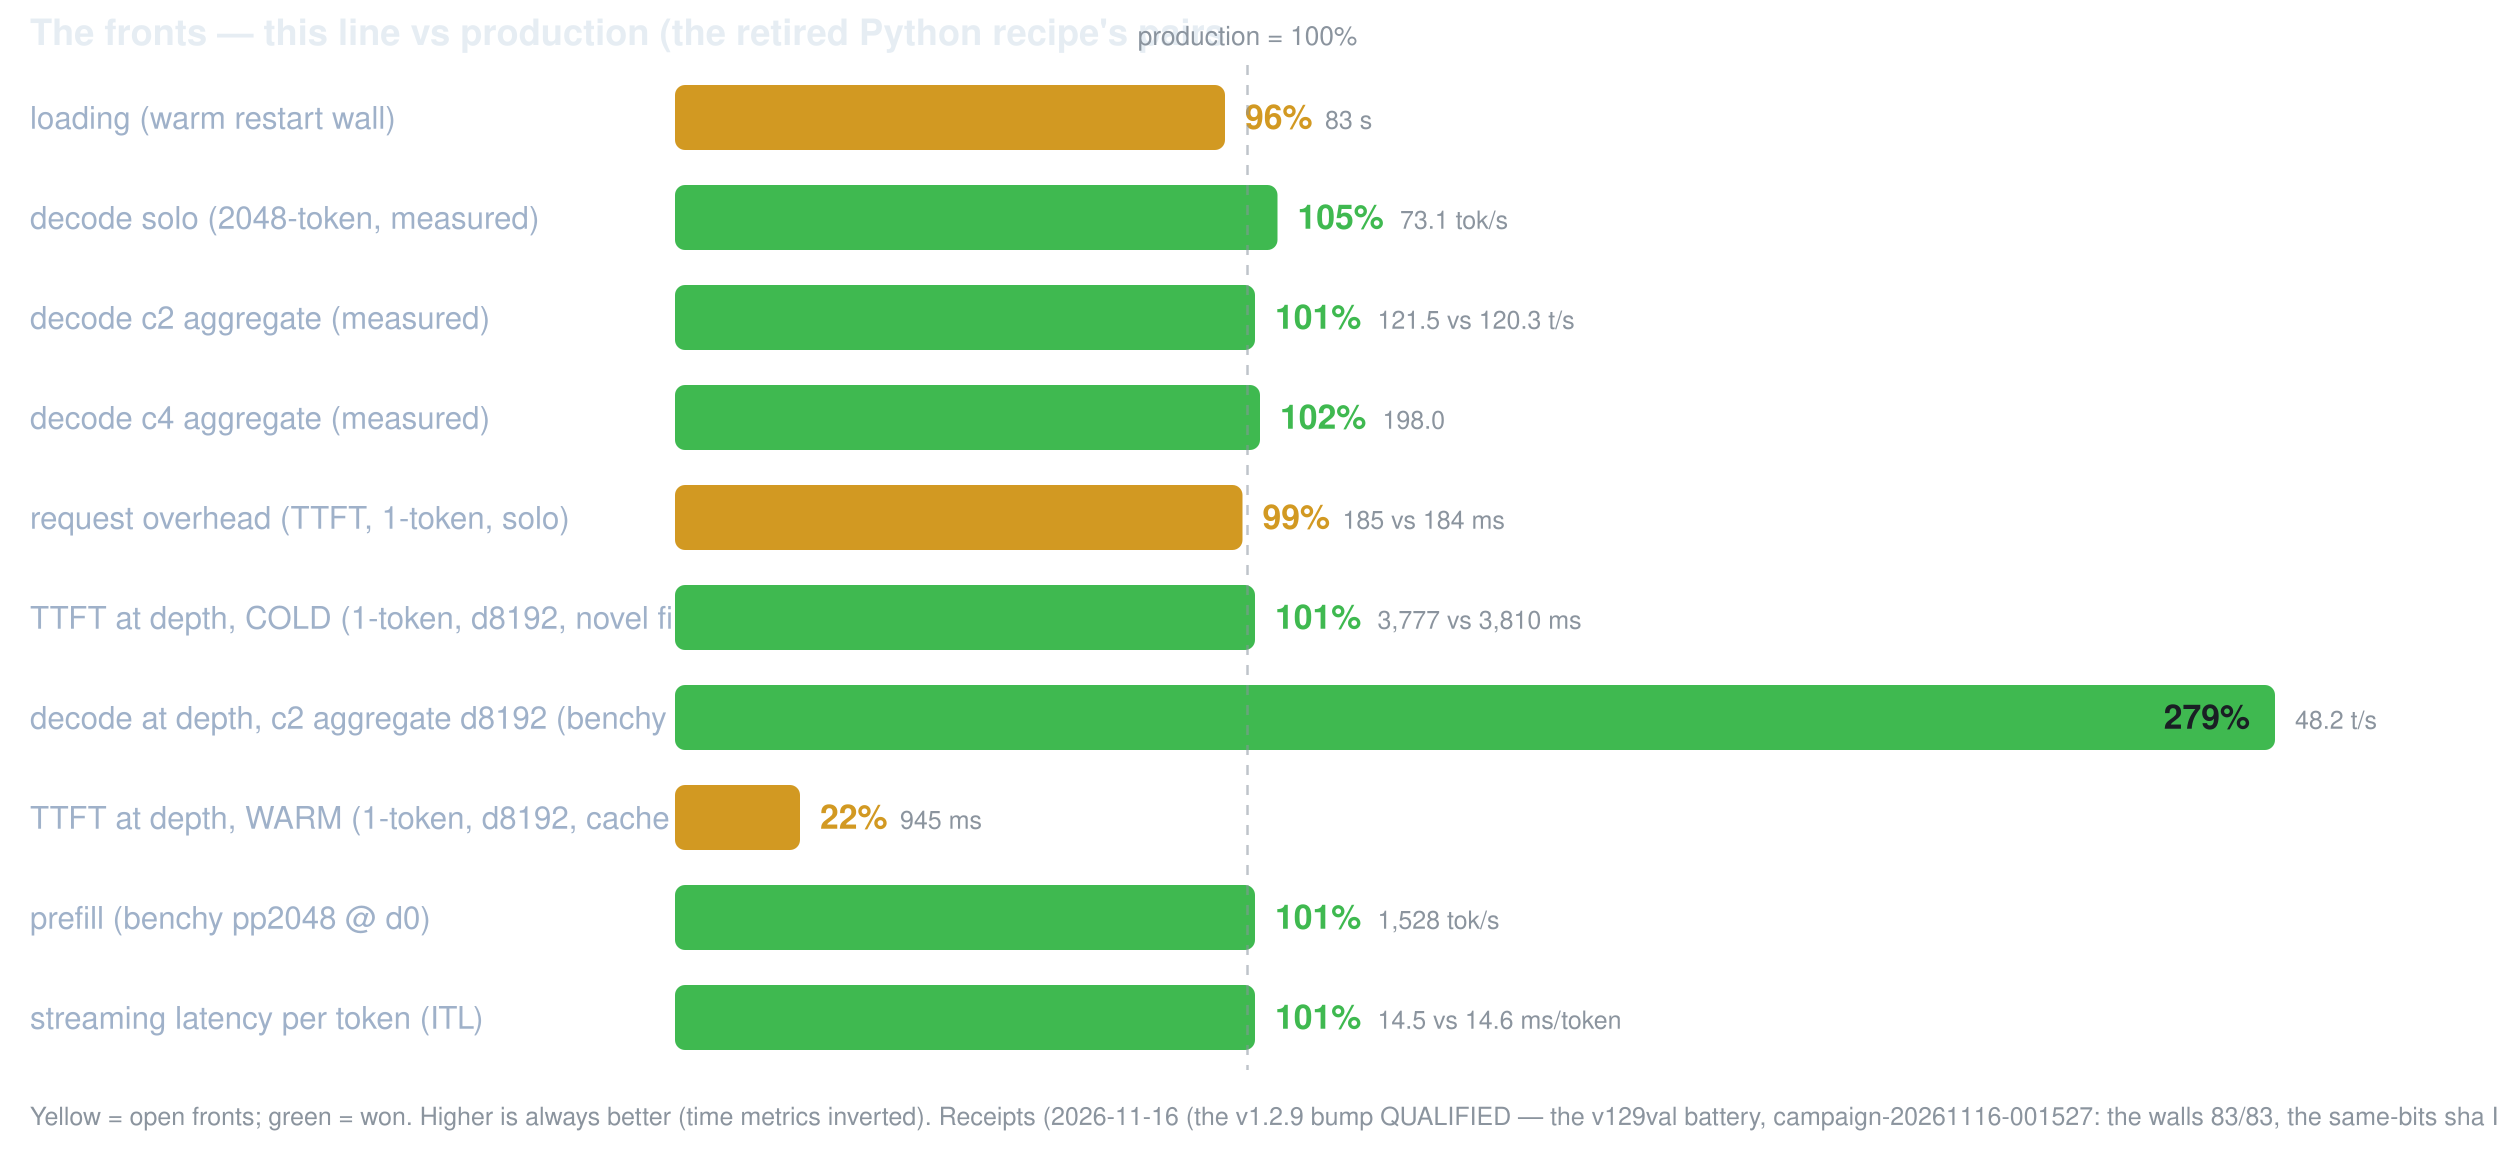
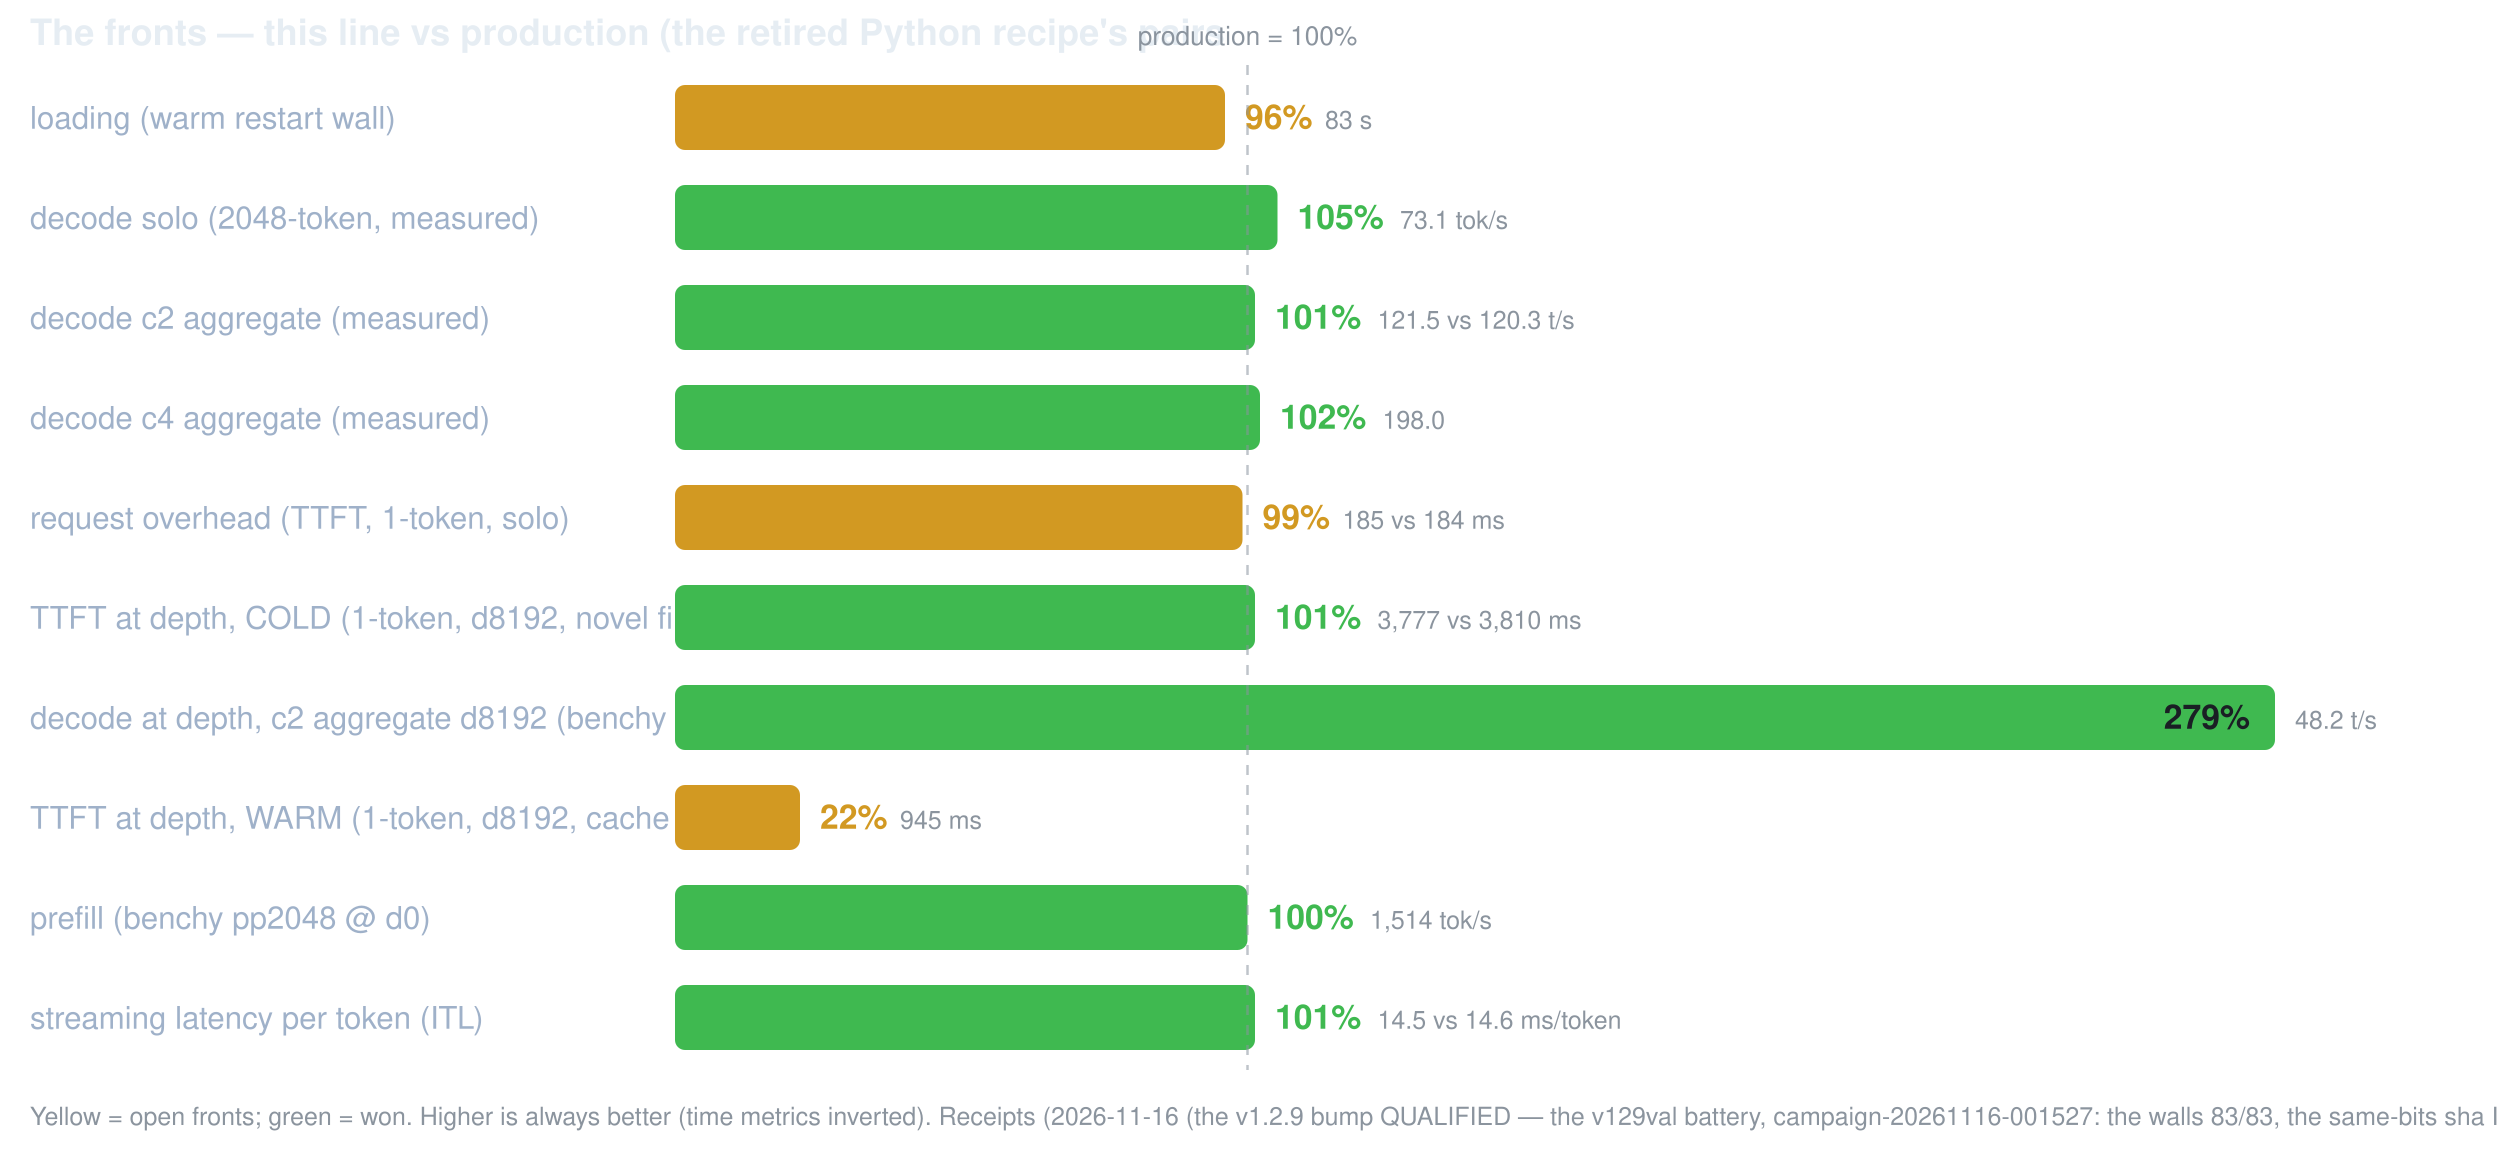
<svg xmlns="http://www.w3.org/2000/svg" viewBox="0 0 1000 470" width="1000" height="470" font-family="ui-sans-serif, -apple-system, 'Segoe UI', Helvetica, Arial, sans-serif">
  <text x="12" y="18" font-size="14.5" font-weight="700" fill="#e6edf3">The fronts — this line vs production (the retired Python recipe's pairs</text>
  <text x="499" y="18" font-size="10.5" fill="#8b949e" text-anchor="middle">production = 100%</text>
  <g>
    <text x="12" y="51.5" font-size="12.5" fill="#9fb1c9">loading (warm restart wall)</text>
    <rect x="270" y="34" width="220" height="26" rx="4" fill="#d29922" />
    <text x="498" y="51.5" font-size="13.5" font-weight="700" fill="#d29922">96%</text>
    <text x="530" y="51.5" font-size="10" fill="#8b949e">83 s</text>
    <text x="12" y="91.5" font-size="12.5" fill="#9fb1c9">decode solo (2048-token, measured)</text>
    <rect x="270" y="74" width="241" height="26" rx="4" fill="#3fb950" />
    <text x="519" y="91.5" font-size="13.5" font-weight="700" fill="#3fb950">105%</text>
    <text x="560" y="91.5" font-size="10" fill="#8b949e">73.1 tok/s</text>
    <text x="12" y="131.5" font-size="12.5" fill="#9fb1c9">decode c2 aggregate (measured)</text>
    <rect x="270" y="114" width="232" height="26" rx="4" fill="#3fb950" />
    <text x="510" y="131.5" font-size="13.5" font-weight="700" fill="#3fb950">101%</text>
    <text x="551" y="131.5" font-size="10" fill="#8b949e">121.5 vs 120.3 t/s</text>
    <text x="12" y="171.5" font-size="12.5" fill="#9fb1c9">decode c4 aggregate (measured)</text>
    <rect x="270" y="154" width="234" height="26" rx="4" fill="#3fb950" />
    <text x="512" y="171.5" font-size="13.5" font-weight="700" fill="#3fb950">102%</text>
    <text x="553" y="171.5" font-size="10" fill="#8b949e">198.0</text>
    <text x="12" y="211.5" font-size="12.5" fill="#9fb1c9">request overhead (TTFT, 1-token, solo)</text>
    <rect x="270" y="194" width="227" height="26" rx="4" fill="#d29922" />
    <text x="505" y="211.5" font-size="13.5" font-weight="700" fill="#d29922">99%</text>
    <text x="537" y="211.5" font-size="10" fill="#8b949e">185 vs 184 ms</text>
    <text x="12" y="251.5" font-size="12.5" fill="#9fb1c9">TTFT at depth, COLD (1-token, d8192, novel fill)</text>
    <rect x="270" y="234" width="232" height="26" rx="4" fill="#3fb950" />
    <text x="510" y="251.5" font-size="13.5" font-weight="700" fill="#3fb950">101%</text>
    <text x="551" y="251.5" font-size="10" fill="#8b949e">3,777 vs 3,810 ms</text>
    <text x="12" y="291.5" font-size="12.5" fill="#9fb1c9">decode at depth, c2 aggregate d8192 (benchy tg128)</text>
    <rect x="270" y="274" width="640" height="26" rx="4" fill="#3fb950" />
    <text x="900" y="291.5" font-size="13.5" font-weight="700" fill="#1a1f24" text-anchor="end">279%</text>
    <text x="918" y="291.5" font-size="10" fill="#8b949e">48.2 t/s</text>
    <text x="12" y="331.5" font-size="12.5" fill="#9fb1c9">TTFT at depth, WARM (1-token, d8192, cache hit)</text>
    <rect x="270" y="314" width="50" height="26" rx="4" fill="#d29922" />
    <text x="328" y="331.5" font-size="13.5" font-weight="700" fill="#d29922">22%</text>
    <text x="360" y="331.5" font-size="10" fill="#8b949e">945 ms</text>
    <text x="12" y="371.5" font-size="12.5" fill="#9fb1c9">prefill (benchy pp2048 @ d0)</text>
-     <rect x="270" y="354" width="232" height="26" rx="4" fill="#3fb950" />
-     <text x="510" y="371.5" font-size="13.5" font-weight="700" fill="#3fb950">101%</text>
-     <text x="551" y="371.5" font-size="10" fill="#8b949e">1,528 tok/s</text>
+     <rect x="270" y="354" width="229" height="26" rx="4" fill="#3fb950" />
+     <text x="507" y="371.5" font-size="13.5" font-weight="700" fill="#3fb950">100%</text>
+     <text x="548" y="371.5" font-size="10" fill="#8b949e">1,514 tok/s</text>
    <text x="12" y="411.5" font-size="12.5" fill="#9fb1c9">streaming latency per token (ITL)</text>
    <rect x="270" y="394" width="232" height="26" rx="4" fill="#3fb950" />
    <text x="510" y="411.5" font-size="13.5" font-weight="700" fill="#3fb950">101%</text>
    <text x="551" y="411.5" font-size="10" fill="#8b949e">14.5 vs 14.6 ms/token</text>
  </g>
  <line x1="499" y1="26" x2="499" y2="428" stroke="#8b949e" stroke-opacity="0.55" stroke-dasharray="4 4" />
  <text x="12" y="450" font-size="10" fill="#8b949e">Yellow = open fronts; green = won. Higher is always better (time metrics inverted). Receipts (2026-11-16 (the v1.2.9 bump QUALIFIED — the v129val battery, campaign-20261116-001527: the walls 83/83, the same-bits sha IDENTICAL, hardmode 95; the window-drift watch note stands: the c4 instrument (2026-11-11) — the c4 instrument's absolute level climbs ~+5%/window while solo/c2/ITL/overhead stay flat — the w48 draftlive OFF arm read 195.8; only order-matched same-window comparisons are valid; the w48 composition A/B retired on the decode trade, campaign-20261111-153202)): THE V1.2.7 BUMP QUALIFIED AND PROMOTED (round 141 cont. 28-29, the v127val battery</text>
</svg>
